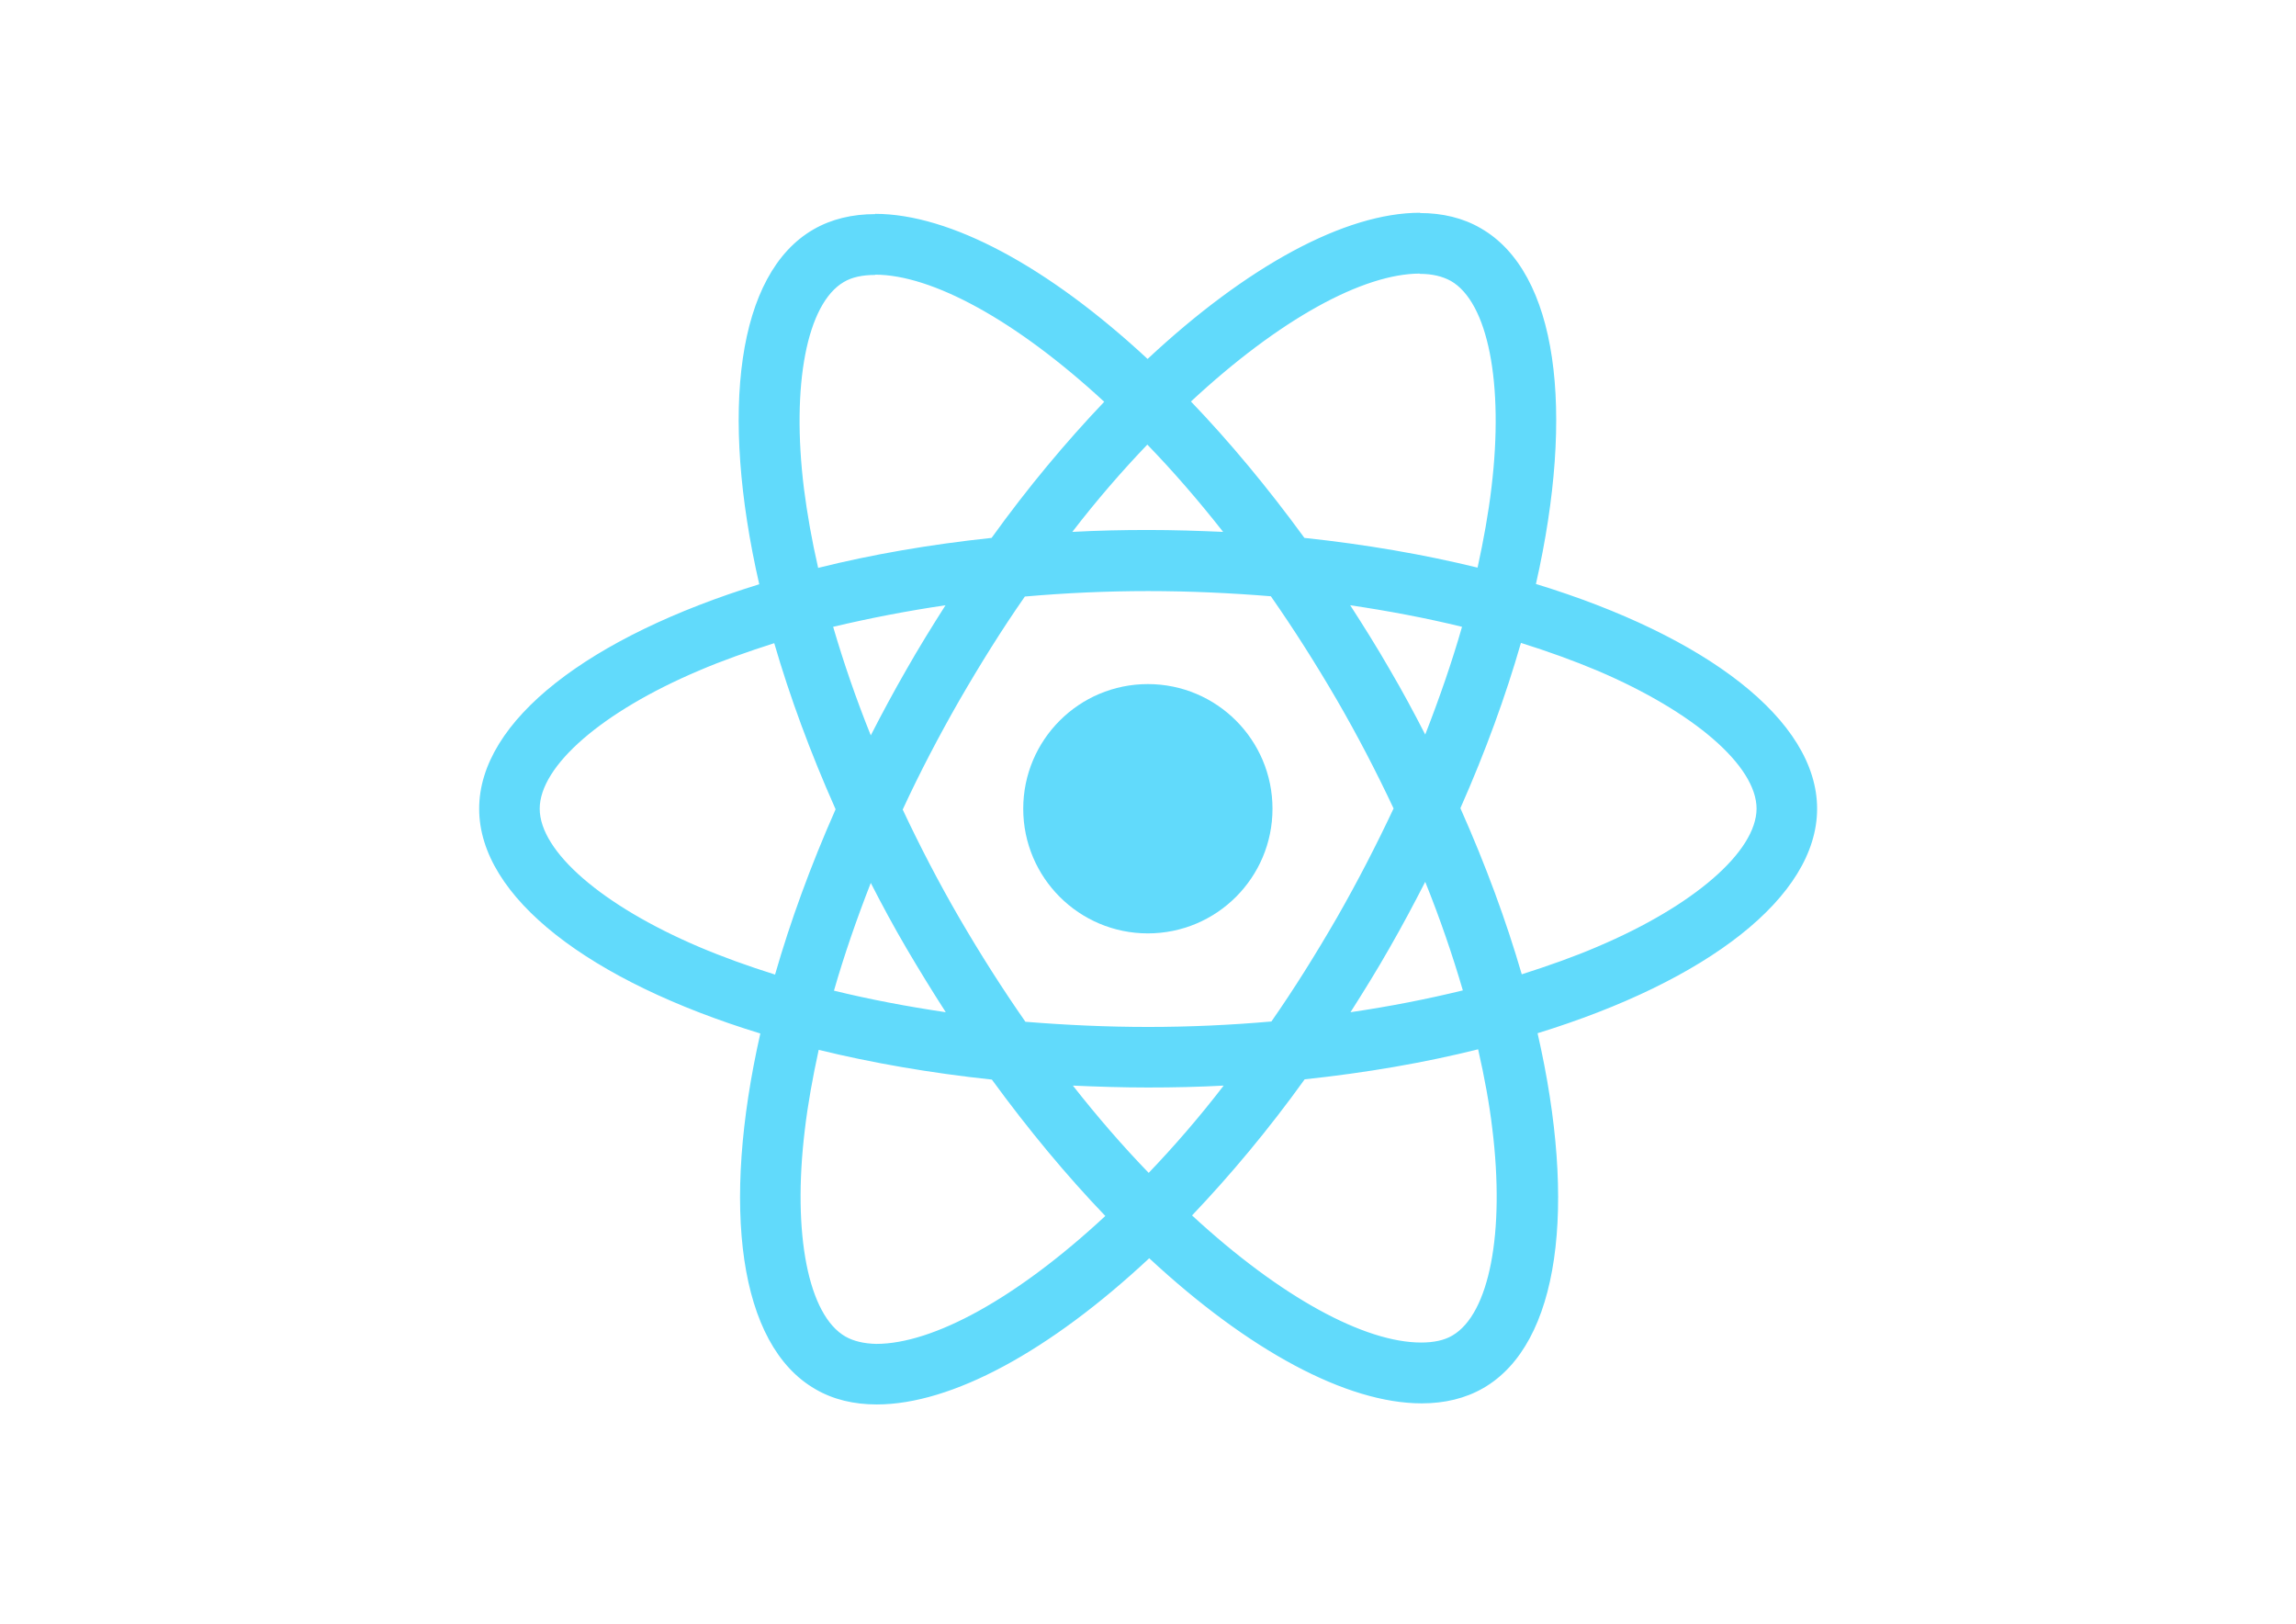
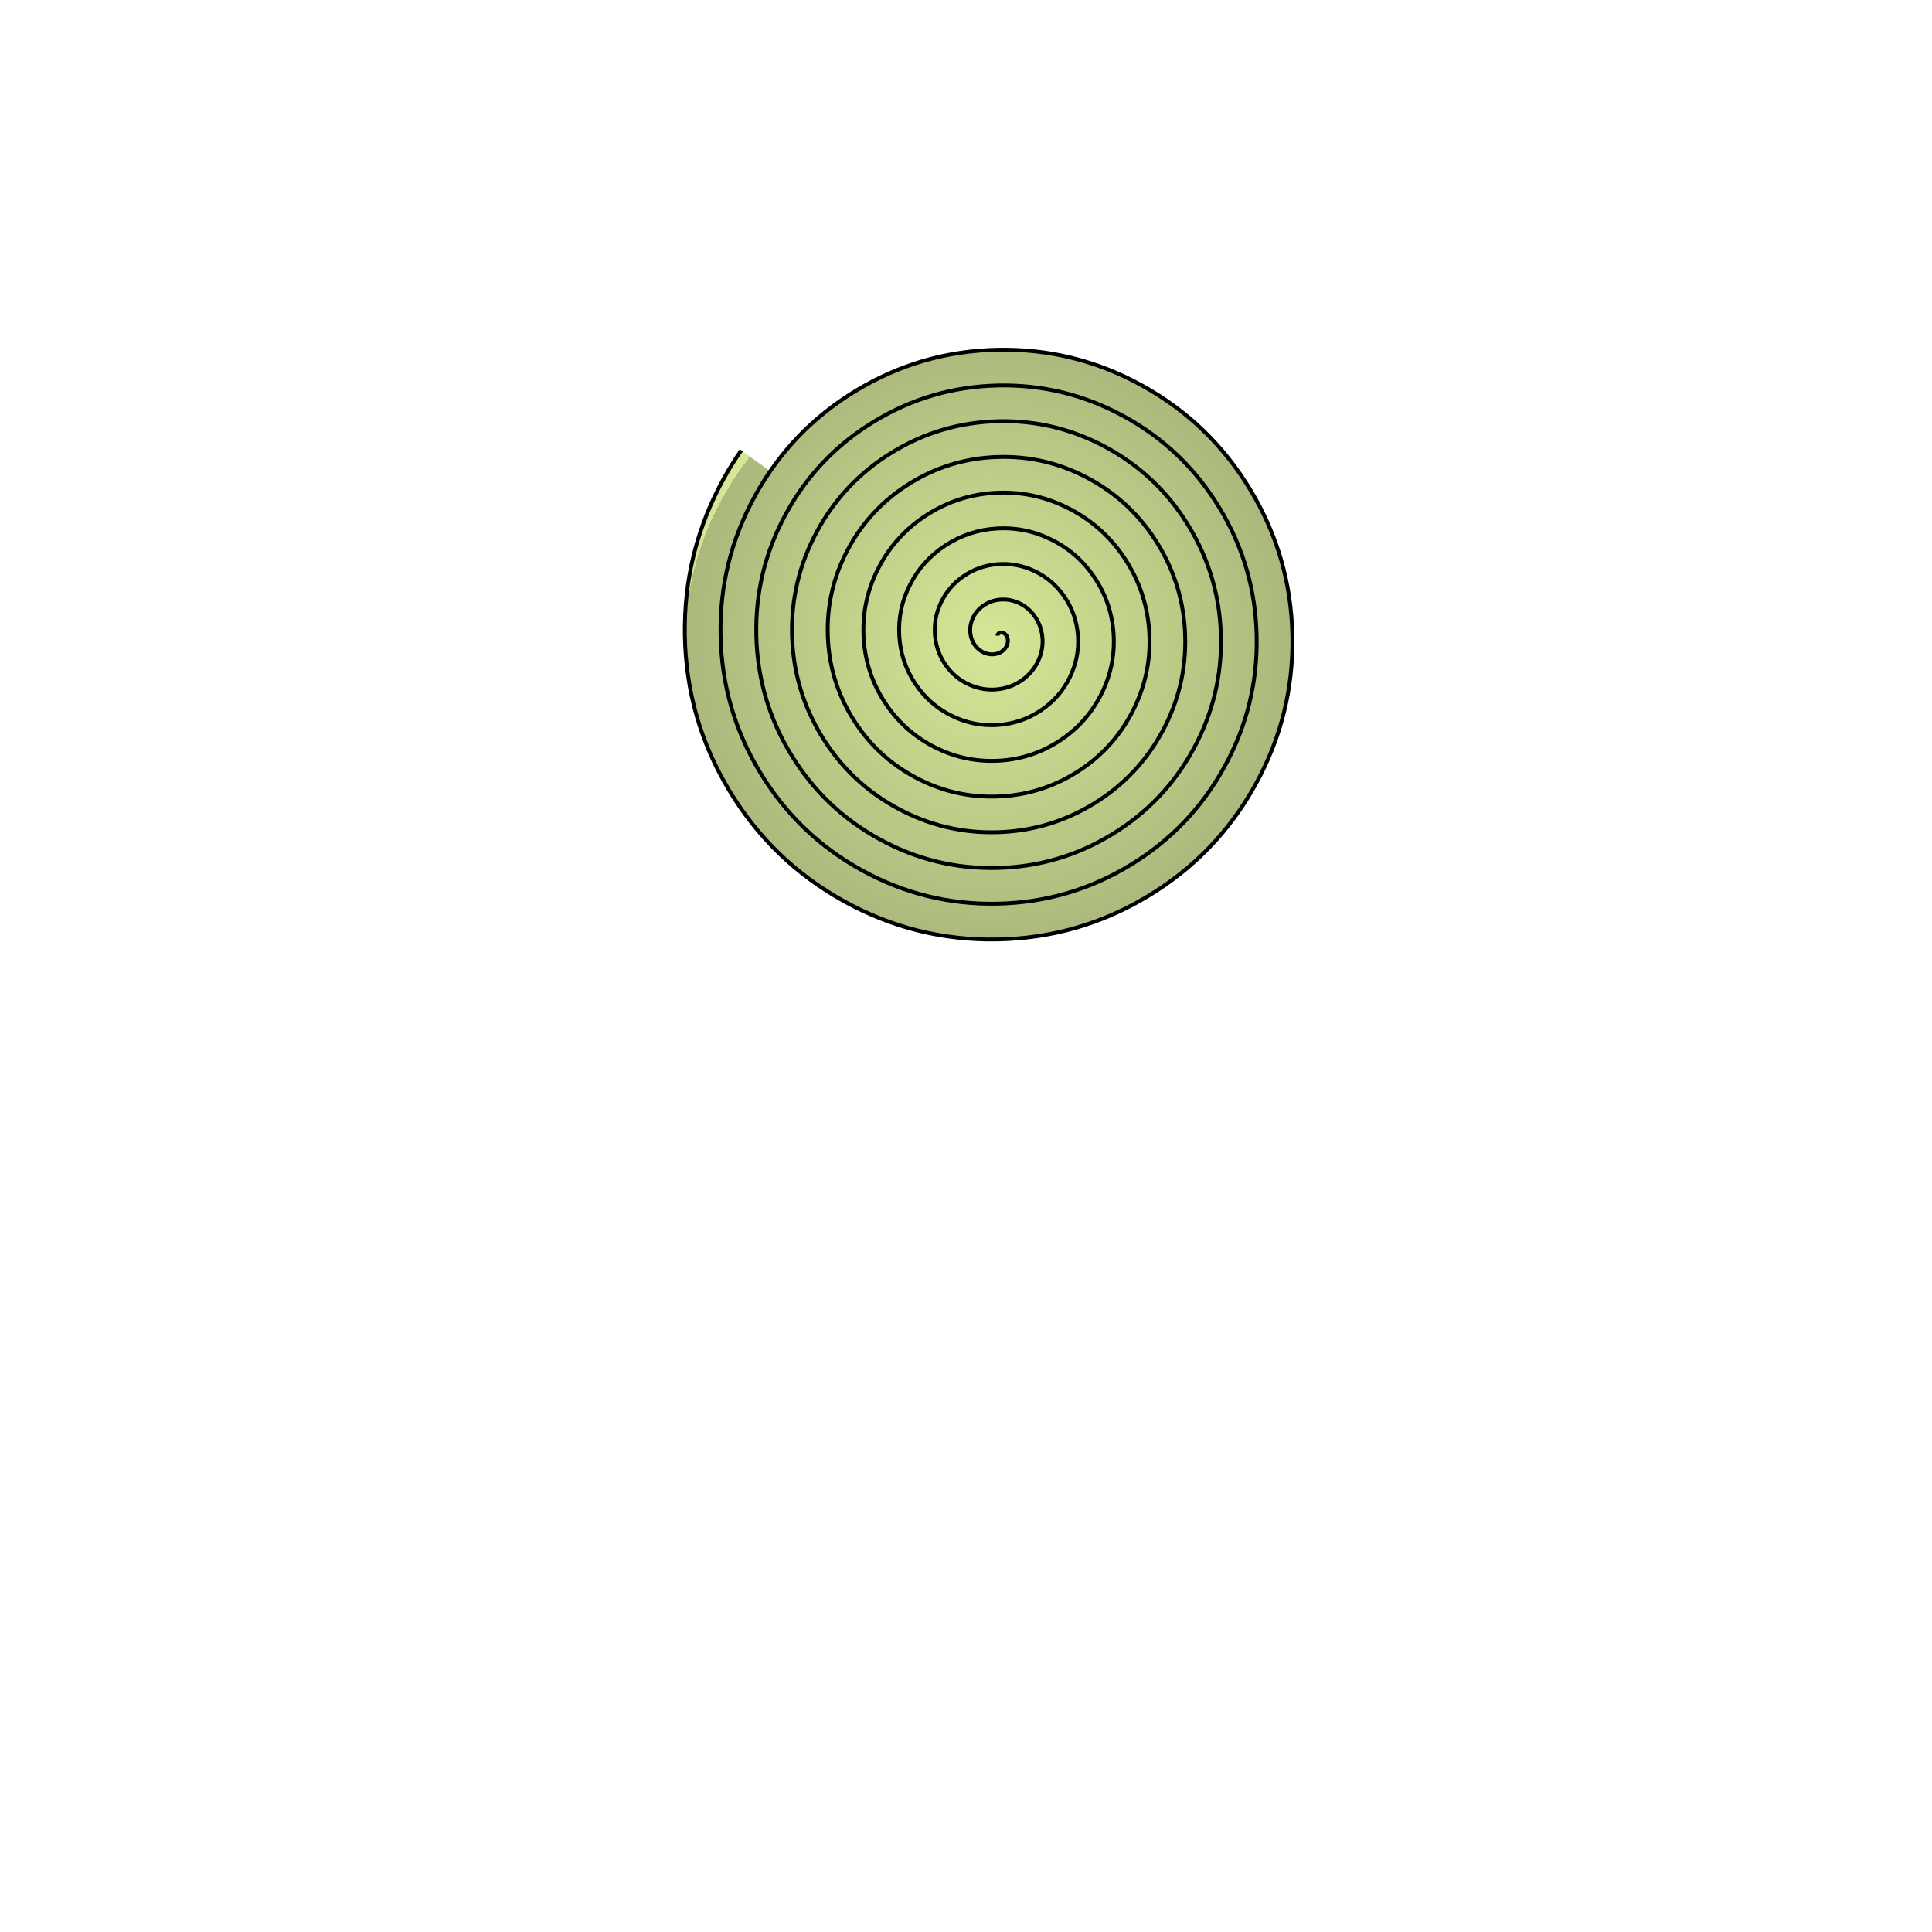
- <svg xmlns="http://www.w3.org/2000/svg" viewBox="0 0 841.9 595.3">
-   <g fill="#61DAFB">
-     <path d="M666.3 296.5c0-32.5-40.7-63.3-103.1-82.4 14.4-63.6 8-114.2-20.2-130.4-6.5-3.8-14.1-5.6-22.4-5.6v22.3c4.6 0 8.3.9 11.4 2.6 13.6 7.8 19.5 37.5 14.9 75.7-1.1 9.4-2.9 19.3-5.1 29.4-19.6-4.8-41-8.5-63.5-10.9-13.5-18.5-27.5-35.3-41.6-50 32.6-30.3 63.2-46.9 84-46.9V78c-27.5 0-63.5 19.6-99.9 53.6-36.4-33.8-72.4-53.2-99.9-53.2v22.3c20.7 0 51.4 16.5 84 46.6-14 14.7-28 31.4-41.3 49.9-22.6 2.4-44 6.1-63.6 11-2.3-10-4-19.7-5.2-29-4.7-38.2 1.1-67.9 14.6-75.8 3-1.8 6.9-2.6 11.5-2.6V78.5c-8.4 0-16 1.8-22.6 5.6-28.1 16.2-34.4 66.7-19.9 130.1-62.2 19.2-102.7 49.9-102.7 82.3 0 32.5 40.7 63.3 103.1 82.4-14.4 63.6-8 114.2 20.2 130.4 6.5 3.8 14.1 5.6 22.5 5.6 27.5 0 63.5-19.6 99.9-53.6 36.4 33.8 72.4 53.2 99.9 53.2 8.4 0 16-1.8 22.6-5.6 28.1-16.2 34.4-66.7 19.9-130.1 62-19.1 102.5-49.9 102.5-82.3zm-130.2-66.7c-3.7 12.9-8.3 26.2-13.5 39.5-4.1-8-8.4-16-13.1-24-4.6-8-9.5-15.8-14.4-23.4 14.2 2.1 27.9 4.7 41 7.9zm-45.8 106.5c-7.8 13.5-15.8 26.3-24.1 38.2-14.9 1.3-30 2-45.2 2-15.1 0-30.2-.7-45-1.9-8.3-11.9-16.4-24.6-24.2-38-7.6-13.1-14.5-26.4-20.8-39.8 6.2-13.4 13.2-26.8 20.7-39.9 7.8-13.5 15.8-26.3 24.1-38.2 14.9-1.3 30-2 45.2-2 15.1 0 30.2.7 45 1.9 8.3 11.9 16.4 24.6 24.2 38 7.6 13.1 14.5 26.4 20.8 39.8-6.3 13.4-13.2 26.8-20.7 39.9zm32.3-13c5.4 13.4 10 26.8 13.8 39.8-13.1 3.2-26.9 5.9-41.2 8 4.9-7.7 9.8-15.6 14.4-23.7 4.6-8 8.9-16.1 13-24.1zM421.2 430c-9.3-9.6-18.6-20.3-27.8-32 9 .4 18.2.7 27.5.7 9.4 0 18.7-.2 27.8-.7-9 11.7-18.3 22.4-27.5 32zm-74.4-58.9c-14.2-2.1-27.9-4.7-41-7.9 3.7-12.9 8.3-26.2 13.5-39.5 4.1 8 8.4 16 13.1 24 4.7 8 9.5 15.8 14.4 23.4zM420.7 163c9.3 9.6 18.6 20.3 27.8 32-9-.4-18.2-.7-27.5-.7-9.4 0-18.7.2-27.8.7 9-11.7 18.3-22.4 27.5-32zm-74 58.9c-4.9 7.7-9.8 15.6-14.4 23.7-4.6 8-8.9 16-13 24-5.4-13.4-10-26.8-13.8-39.8 13.1-3.1 26.9-5.8 41.2-7.9zm-90.5 125.2c-35.4-15.1-58.3-34.9-58.3-50.6 0-15.7 22.9-35.6 58.3-50.6 8.6-3.7 18-7 27.7-10.1 5.7 19.6 13.2 40 22.5 60.9-9.2 20.8-16.6 41.1-22.2 60.6-9.9-3.1-19.3-6.5-28-10.2zM310 490c-13.6-7.8-19.5-37.5-14.9-75.7 1.1-9.4 2.9-19.3 5.1-29.4 19.6 4.8 41 8.5 63.5 10.9 13.5 18.5 27.5 35.3 41.6 50-32.6 30.3-63.2 46.9-84 46.9-4.5-.1-8.3-1-11.3-2.7zm237.2-76.2c4.7 38.2-1.1 67.9-14.6 75.8-3 1.8-6.9 2.6-11.5 2.6-20.7 0-51.4-16.5-84-46.6 14-14.7 28-31.4 41.3-49.9 22.6-2.4 44-6.1 63.6-11 2.3 10.1 4.1 19.8 5.2 29.1zm38.5-66.7c-8.6 3.7-18 7-27.7 10.1-5.7-19.6-13.2-40-22.5-60.9 9.2-20.8 16.6-41.1 22.2-60.6 9.9 3.1 19.3 6.5 28.1 10.2 35.4 15.1 58.3 34.9 58.3 50.6-.1 15.7-23 35.6-58.4 50.6zM320.8 78.4z" />
-     <circle cx="420.9" cy="296.5" r="45.7" />
-     <path d="M520.5 78.1z" />
-   </g>
+ <svg xmlns="http://www.w3.org/2000/svg" xmlns:ns1="https://boxy-svg.com" viewBox="0 0 500 500">
+   <defs>
+     <radialGradient gradientUnits="userSpaceOnUse" cx="255.851" cy="166.824" r="78.63" id="gradient-0" spreadMethod="repeat">
+       <stop offset="0" style="stop-color: #bada55" />
+       <stop offset="1" style="stop-color: #758d29" />
+     </radialGradient>
+   </defs>
+   <path d="M 258.163 164.512 Q 258.163 164.089 258.548 163.845 Q 258.96 163.584 259.498 163.741 Q 260.096 163.916 260.475 164.512 Q 260.901 165.181 260.833 166.053 Q 260.757 167.029 260.09 167.849 Q 259.351 168.758 258.163 169.136 Q 256.86 169.551 255.465 169.184 Q 253.95 168.786 252.823 167.595 Q 251.608 166.311 251.226 164.512 Q 250.818 162.586 251.488 160.658 Q 252.202 158.607 253.924 157.17 Q 255.748 155.648 258.163 155.263 Q 260.71 154.858 263.173 155.835 Q 265.76 156.861 267.508 159.117 Q 269.338 161.479 269.724 164.512 Q 270.127 167.679 268.843 170.678 Q 267.504 173.801 264.714 175.859 Q 261.814 177.998 258.163 178.385 Q 254.376 178.787 250.841 177.194 Q 247.182 175.545 244.813 172.219 Q 242.366 168.782 241.978 164.512 Q 241.577 160.105 243.478 156.034 Q 245.438 151.838 249.3 149.16 Q 253.274 146.403 258.163 146.014 Q 263.19 145.614 267.797 147.825 Q 272.529 150.095 275.517 154.492 Q 278.583 159.003 278.973 164.512 Q 279.372 170.158 276.852 175.302 Q 274.272 180.57 269.339 183.869 Q 264.291 187.244 258.163 187.634 Q 251.897 188.033 246.217 185.204 Q 240.412 182.313 236.804 176.844 Q 233.119 171.259 232.729 164.512 Q 232.33 157.627 235.469 151.409 Q 238.67 145.069 244.675 141.15 Q 250.796 137.156 258.163 136.765 Q 265.668 136.367 272.422 139.815 Q 279.299 143.326 283.527 149.868 Q 287.831 156.526 288.222 164.512 Q 288.62 172.636 284.862 179.927 Q 281.041 187.34 273.963 191.879 Q 266.768 196.492 258.163 196.883 Q 249.419 197.281 241.592 193.214 Q 233.642 189.083 228.794 181.468 Q 223.871 173.737 223.48 164.512 Q 223.082 155.149 227.459 146.785 Q 231.9 138.299 240.051 133.141 Q 248.319 127.908 258.163 127.517 Q 268.146 127.119 277.046 131.806 Q 286.069 136.556 291.537 145.244 Q 297.079 154.048 297.471 164.512 Q 297.868 175.114 292.872 184.551 Q 287.811 194.11 278.588 199.888 Q 269.246 205.74 258.163 206.132 Q 246.941 206.529 236.968 201.223 Q 226.872 195.853 220.784 186.093 Q 214.623 176.215 214.231 164.512 Q 213.834 152.671 219.449 142.161 Q 225.13 131.528 235.426 125.131 Q 245.841 118.66 258.163 118.268 Q 270.624 117.871 281.67 123.796 Q 292.839 129.786 299.547 140.619 Q 306.327 151.57 306.719 164.512 Q 307.116 177.593 300.882 189.176 Q 294.581 200.881 283.212 207.898 Q 271.724 214.988 258.163 215.381 Q 244.463 215.777 232.343 209.233 Q 220.102 202.623 212.774 190.717 Q 205.375 178.693 204.982 164.512 Q 204.586 150.192 211.44 137.536 Q 218.359 124.758 230.802 117.121 Q 243.363 109.411 258.163 109.019 Q 273.102 108.623 286.295 115.786 Q 299.61 123.016 307.556 135.995 Q 315.576 149.092 315.968 164.512 Q 316.365 180.071 308.891 193.8 Q 301.352 207.651 287.836 215.908 Q 274.203 224.237 258.163 224.63 Q 241.985 225.026 227.719 217.243 Q 213.331 209.393 204.765 195.342 Q 196.126 181.171 195.733 164.512 Q 195.337 147.714 203.43 132.912 Q 211.589 117.988 226.177 109.111 Q 240.884 100.163 258.163 99.77 Q 275.58 99.374 290.919 107.776 Q 306.38 116.245 315.566 131.37 Q 324.824 146.614 325.217 164.512 Q 325.613 182.549 316.901 198.424 Q 308.122 214.422 292.461 223.918 Q 276.681 233.485 258.163 233.878 Q 239.507 234.274 223.094 225.253 Q 206.561 216.164 196.755 199.966 Q 186.877 183.649 186.484 164.512 Q 186.089 145.236 195.42 128.287 Q 204.818 111.217 221.553 101.102 Q 238.406 90.914 258.163 90.521 Q 278.059 90.125 295.544 99.767 Q 313.151 109.475 323.576 126.746 Q 334.073 144.136 334.466 164.512 Q 334.862 185.027 324.911 203.049 Q 314.893 221.192 297.085 231.927 Q 279.159 242.734 258.163 243.127 Q 237.028 243.523 218.47 233.262 Q 199.79 222.934 188.745 204.59 Q 177.629 186.127 177.236 164.512 Q 176.84 142.758 187.41 123.663 Q 189.441 119.995 191.837 116.553" style="stroke: black; fill: url(#gradient-0); paint-order: fill; fill-opacity: 0.61;" ns1:shape="spiral 258.163 164.512 0 81.849 0 3185.87 1@0083d86f" />
</svg>
